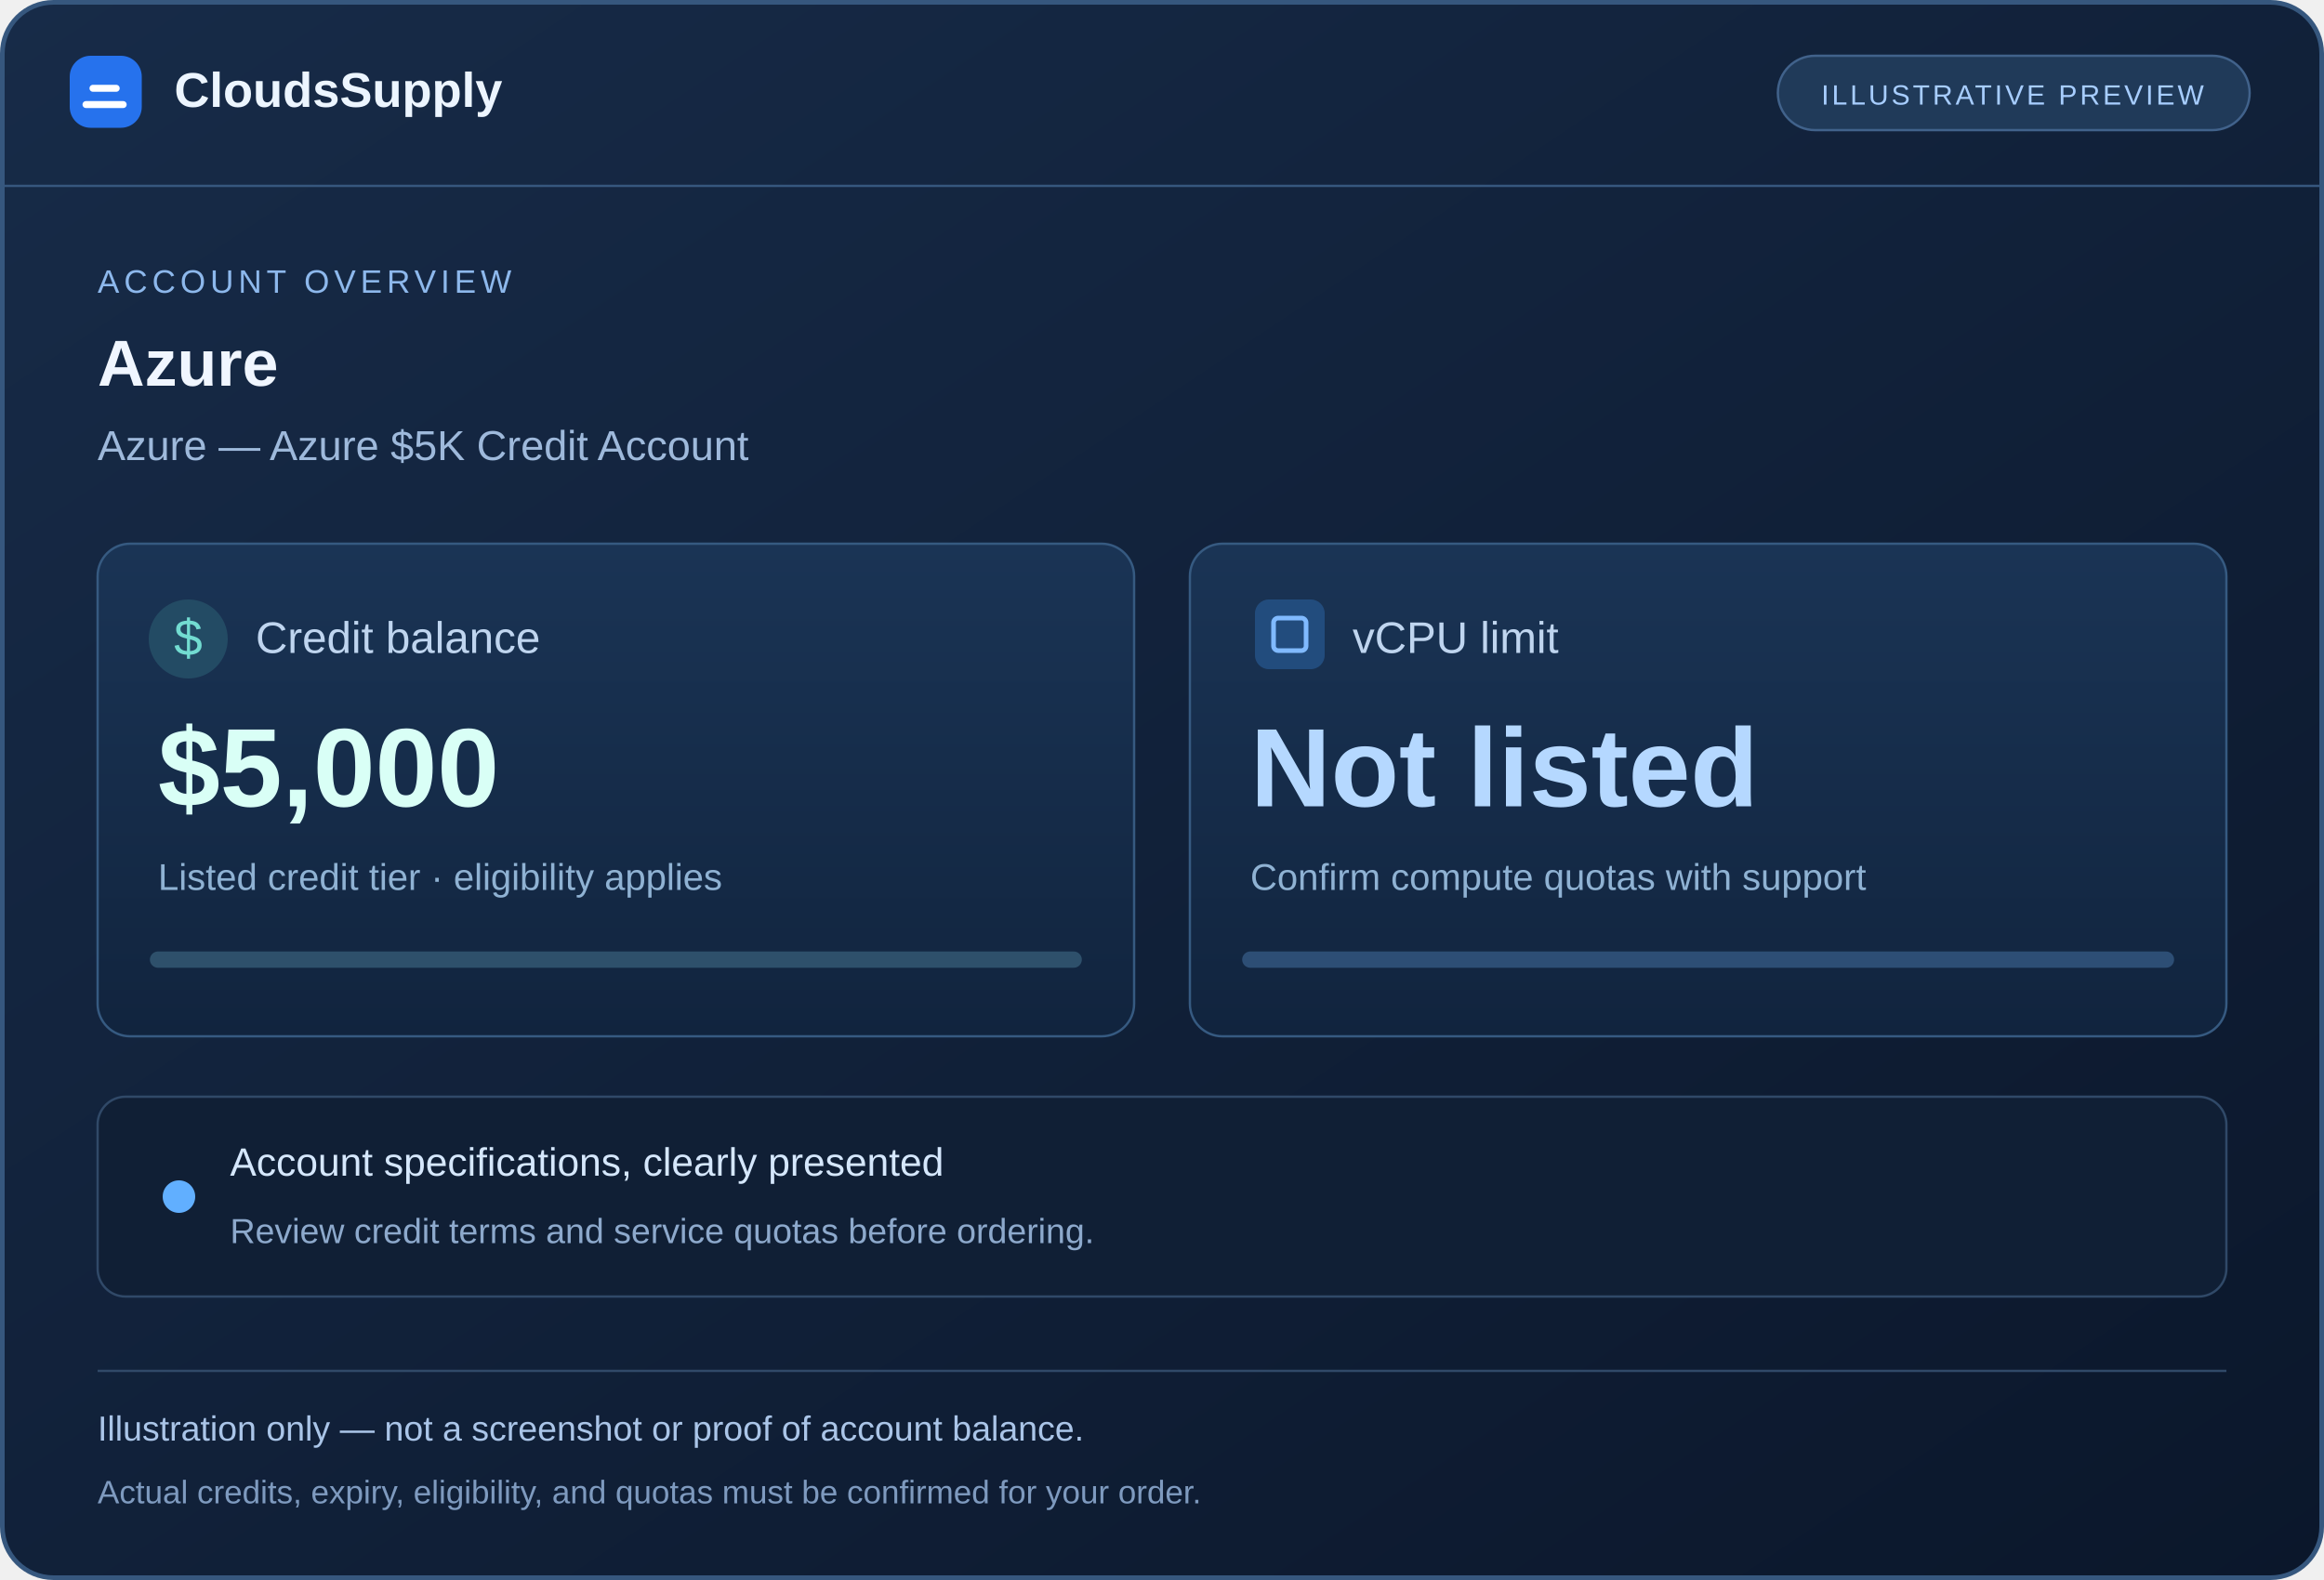
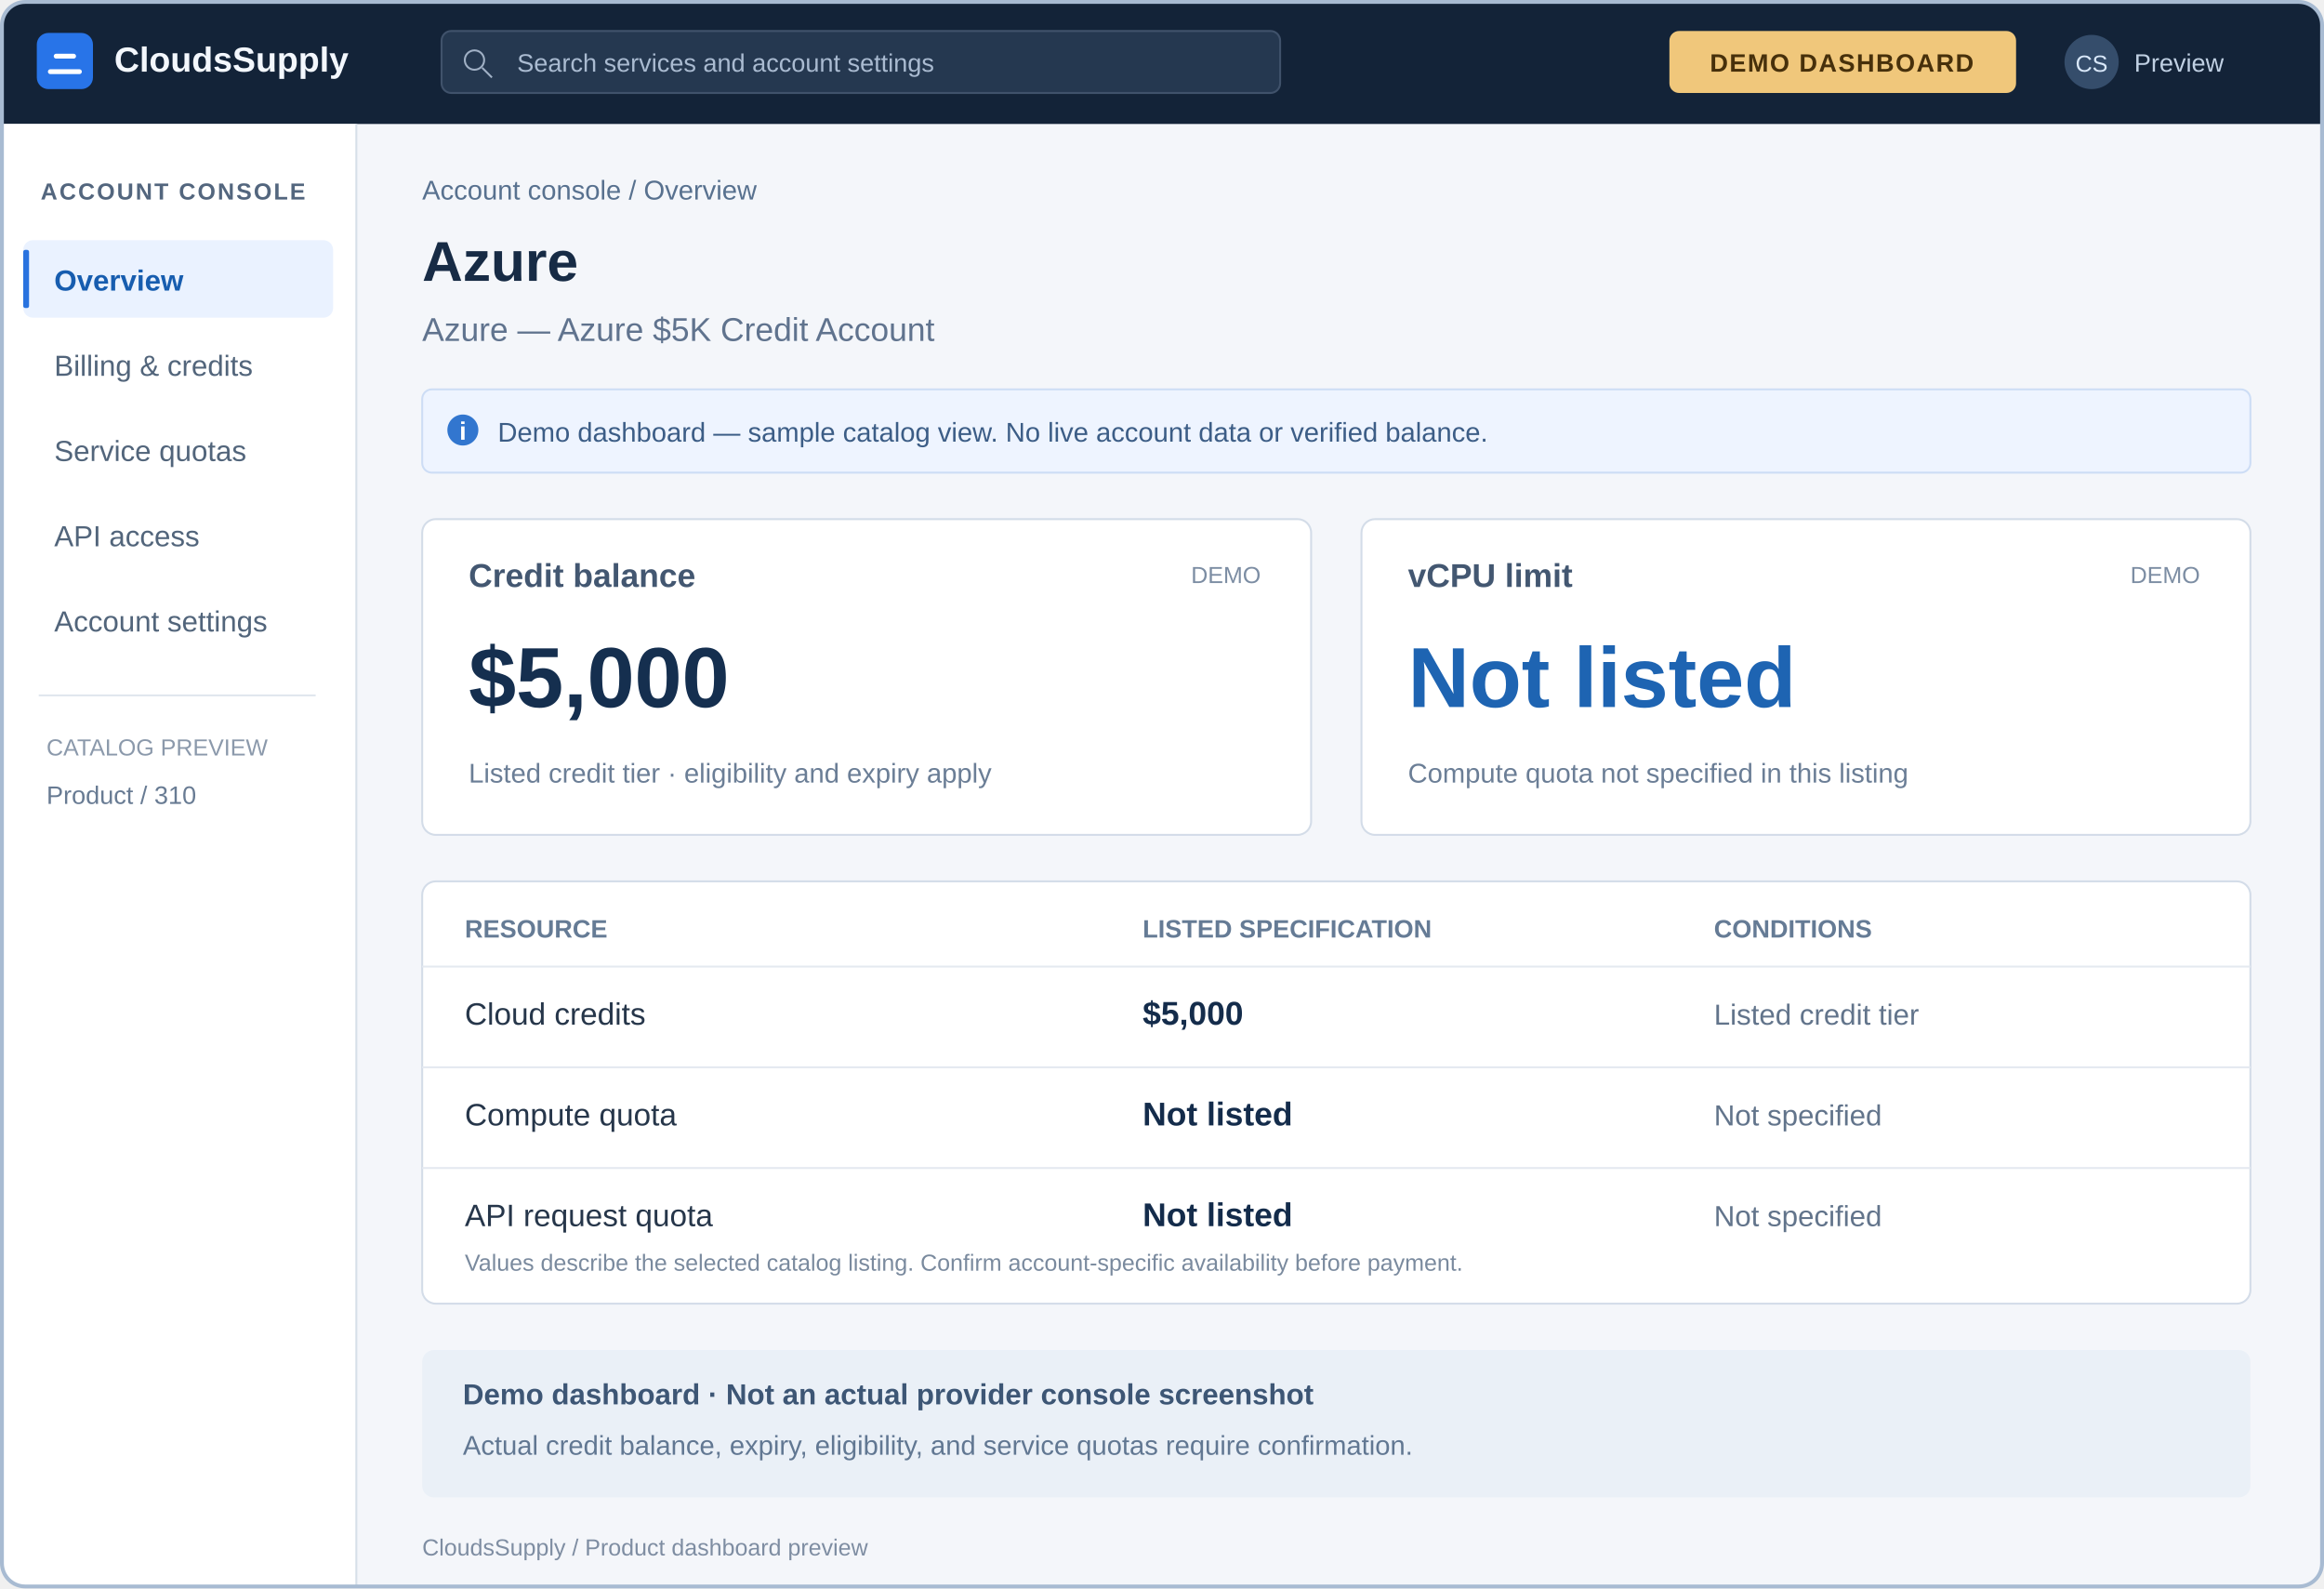
- <svg xmlns="http://www.w3.org/2000/svg" width="1000" height="680" viewBox="0 0 1000 680" role="img" aria-labelledby="title description">
+ <svg xmlns="http://www.w3.org/2000/svg" width="1200" height="820" viewBox="0 0 1200 820" role="img" aria-labelledby="title description">
  <defs>
-     <linearGradient id="bg" x2="1" y2="1">
-       <stop stop-color="#172b48" />
-       <stop offset="1" stop-color="#0b172b" />
-     </linearGradient>
-     <linearGradient id="card" x2="0" y2="1">
-       <stop stop-color="#1a3455" />
-       <stop offset="1" stop-color="#11243e" />
-     </linearGradient>
+     <clipPath id="frame">
+       <rect x="1" y="1" width="1198" height="818" rx="12" />
+     </clipPath>
  </defs>
-   <rect x="1" y="1" width="998" height="678" rx="22" fill="url(#bg)" stroke="#36577e" stroke-width="2" />
-   <path d="M1 80H999" stroke="#36577e" />
-   <rect x="30" y="24" width="31" height="31" rx="9" fill="#2672ed" />
-   <path d="M37 45h16m-13-7h10" stroke="#fff" stroke-width="3" stroke-linecap="round" />
-   <g font-family="Arial,Helvetica,sans-serif">
-     <text x="75" y="46" fill="#ecf5ff" font-size="21" font-weight="700">CloudsSupply</text>
-     <rect x="765" y="24" width="203" height="32" rx="16" fill="#203a59" stroke="#41628b" />
-     <text x="866" y="45" fill="#a7cdff" text-anchor="middle" font-size="12" letter-spacing="1.2">ILLUSTRATIVE PREVIEW</text>
-     <text x="42" y="126" fill="#8db8ec" font-size="14" letter-spacing="2">ACCOUNT OVERVIEW</text>
-     <text x="42" y="166" fill="#f0f6ff" font-size="28" font-weight="700">Azure</text>
-     <text x="42" y="198" fill="#9eb9db" font-size="18">Azure — Azure $5K Credit Account</text>
-     <rect x="42" y="234" width="446" height="212" rx="14" fill="url(#card)" stroke="#365a81" />
-     <rect x="512" y="234" width="446" height="212" rx="14" fill="url(#card)" stroke="#365a81" />
-     <circle cx="81" cy="275" r="17" fill="#234b64" />
-     <text x="81" y="282" text-anchor="middle" fill="#72dcd1" font-size="22">$</text>
-     <text x="110" y="281" fill="#bfd5ef" font-size="19">Credit balance</text>
-     <text x="68" y="347" fill="#d9fff6" font-size="48" font-weight="700">$5,000</text>
-     <text x="68" y="383" fill="#8fb2d3" font-size="16">Listed credit tier · eligibility applies</text>
-     <path d="M68 413H462" stroke="#2e506b" stroke-width="7" stroke-linecap="round" />
-     <rect x="540" y="258" width="30" height="30" rx="6" fill="#224c7d" />
-     <rect x="548" y="266" width="14" height="14" rx="2" fill="none" stroke="#80baff" stroke-width="2" />
-     <text x="582" y="281" fill="#bfd5ef" font-size="19">vCPU limit</text>
-     <text x="538" y="347" fill="#b5d8ff" font-size="48" font-weight="700">Not listed</text>
-     <text x="538" y="383" fill="#8fb2d3" font-size="16">Confirm compute quotas with support</text>
-     <path d="M538 413H932" stroke="#2d4e75" stroke-width="7" stroke-linecap="round" />
-     <rect x="42" y="472" width="916" height="86" rx="12" fill="#101f35" stroke="#304968" />
-     <circle cx="77" cy="515" r="7" fill="#61afff" />
-     <text x="99" y="506" fill="#d5e7fc" font-size="17">Account specifications, clearly presented</text>
-     <text x="99" y="535" fill="#8da9cc" font-size="15">Review credit terms and service quotas before ordering.</text>
-     <path d="M42 590H958" stroke="#304968" />
-     <text x="42" y="620" fill="#aac5e8" font-size="15">Illustration only — not a screenshot or proof of account balance.</text>
-     <text x="42" y="647" fill="#7e9abf" font-size="14">Actual credits, expiry, eligibility, and quotas must be confirmed for your order.</text>
+   <g clip-path="url(#frame)" font-family="Arial,Helvetica,sans-serif">
+     <path d="M0 0H1200V820H0Z" fill="#f4f6fa" />
+     <path d="M0 0H1200V64H0Z" fill="#132338" />
+     <rect x="19" y="17" width="29" height="29" rx="6" fill="#2874e8" />
+     <path d="M26 37h15m-12-8h9" stroke="#fff" stroke-width="2.5" stroke-linecap="round" />
+     <text x="59" y="37" fill="#f3f7fd" font-size="18" font-weight="700">CloudsSupply</text>
+     <rect x="228" y="16" width="433" height="32" rx="5" fill="#253850" stroke="#40526b" />
+     <circle cx="245" cy="31" r="5" stroke="#a0b0c5" fill="none" />
+     <path d="m249 35 5 5" stroke="#a0b0c5" />
+     <text x="267" y="37" fill="#aabbd1" font-size="13">Search services and account settings</text>
+     <rect x="862" y="16" width="179" height="32" rx="5" fill="#f0c77b" />
+     <text x="951" y="37" text-anchor="middle" fill="#47300b" font-size="13" font-weight="700" letter-spacing=".7">DEMO DASHBOARD</text>
+     <circle cx="1080" cy="32" r="14" fill="#354d6b" />
+     <text x="1080" y="37" text-anchor="middle" fill="#d9e8fa" font-size="12">CS</text>
+     <text x="1102" y="37" fill="#c0d0e3" font-size="13">Preview</text>
+     <path d="M0 64H184V820H0Z" fill="#fff" />
+     <path d="M184 64V820" stroke="#d6dfe9" />
+     <text x="21" y="103" fill="#53667e" font-size="12" font-weight="700" letter-spacing="1">ACCOUNT CONSOLE</text>
+     <rect x="12" y="124" width="160" height="40" rx="5" fill="#eaf2ff" />
+     <rect x="12" y="129" width="3" height="30" rx="1" fill="#2973df" />
+     <text x="28" y="150" fill="#175daf" font-size="15" font-weight="700">Overview</text>
+     <text x="28" y="194" fill="#52657b" font-size="15">Billing &amp; credits</text>
+     <text x="28" y="238" fill="#52657b" font-size="15">Service quotas</text>
+     <text x="28" y="282" fill="#52657b" font-size="15">API access</text>
+     <text x="28" y="326" fill="#52657b" font-size="15">Account settings</text>
+     <path d="M20 359H163" stroke="#e0e6ee" />
+     <text x="24" y="390" fill="#8b99ab" font-size="12">CATALOG PREVIEW</text>
+     <text x="24" y="415" fill="#687b93" font-size="13">Product / 310</text>
+     <text x="218" y="103" fill="#58718f" font-size="14">Account console / Overview</text>
+     <text x="218" y="145" fill="#172b45" font-size="29" font-weight="700">Azure</text>
+     <text x="218" y="176" fill="#60738e" font-size="17">Azure — Azure $5K Credit Account</text>
+     <rect x="218" y="201" width="944" height="43" rx="5" fill="#eef4ff" stroke="#cdddf5" />
+     <circle cx="239" cy="222" r="8" fill="#3276cf" />
+     <text x="239" y="227" text-anchor="middle" fill="white" font-size="13" font-weight="700">i</text>
+     <text x="257" y="228" fill="#3c5d86" font-size="14">Demo dashboard — sample catalog view. No live account data or verified balance.</text>
+     <rect x="218" y="268" width="459" height="163" rx="7" fill="#fff" stroke="#d3dce8" />
+     <rect x="703" y="268" width="459" height="163" rx="7" fill="#fff" stroke="#d3dce8" />
+     <text x="242" y="303" fill="#435771" font-size="17" font-weight="600">Credit balance</text>
+     <text x="651" y="301" fill="#7c8da3" text-anchor="end" font-size="12">DEMO</text>
+     <text x="242" y="365" fill="#152f4f" font-size="44" font-weight="700">$5,000</text>
+     <text x="242" y="404" fill="#6b7e96" font-size="14">Listed credit tier · eligibility and expiry apply</text>
+     <text x="727" y="303" fill="#435771" font-size="17" font-weight="600">vCPU limit</text>
+     <text x="1136" y="301" fill="#7c8da3" text-anchor="end" font-size="12">DEMO</text>
+     <text x="727" y="365" fill="#1e64b2" font-size="44" font-weight="700">Not listed</text>
+     <text x="727" y="404" fill="#6b7e96" font-size="14">Compute quota not specified in this listing</text>
+     <rect x="218" y="455" width="944" height="218" rx="7" fill="#fff" stroke="#d3dce8" />
+     <text x="240" y="484" fill="#657b95" font-size="13" font-weight="700">RESOURCE</text>
+     <text x="590" y="484" fill="#657b95" font-size="13" font-weight="700">LISTED SPECIFICATION</text>
+     <text x="885" y="484" fill="#657b95" font-size="13" font-weight="700">CONDITIONS</text>
+     <path d="M218 499H1162" stroke="#e4e9f0" />
+     <text x="240" y="529" fill="#26364a" font-size="16">Cloud credits</text>
+     <text x="590" y="529" fill="#142c4b" font-size="17" font-weight="600">$5,000</text>
+     <text x="885" y="529" fill="#62748b" font-size="15">Listed credit tier</text>
+     <path d="M218 551H1162" stroke="#e4e9f0" />
+     <text x="240" y="581" fill="#26364a" font-size="16">Compute quota</text>
+     <text x="590" y="581" fill="#142c4b" font-size="17" font-weight="600">Not listed</text>
+     <text x="885" y="581" fill="#62748b" font-size="15">Not specified</text>
+     <path d="M218 603H1162" stroke="#e4e9f0" />
+     <text x="240" y="633" fill="#26364a" font-size="16">API request quota</text>
+     <text x="590" y="633" fill="#142c4b" font-size="17" font-weight="600">Not listed</text>
+     <text x="885" y="633" fill="#62748b" font-size="15">Not specified</text>
+     <text x="240" y="656" fill="#7a8a9e" font-size="12">Values describe the selected catalog listing. Confirm account-specific availability before payment.</text>
+     <rect x="218" y="697" width="944" height="76" rx="6" fill="#eaf0f7" />
+     <text x="239" y="725" fill="#3d5675" font-size="15" font-weight="700">Demo dashboard · Not an actual provider console screenshot</text>
+     <text x="239" y="751" fill="#617792" font-size="14">Actual credit balance, expiry, eligibility, and service quotas require confirmation.</text>
+     <text x="218" y="803" fill="#7e8da2" font-size="12">CloudsSupply / Product dashboard preview</text>
  </g>
+   <rect x="1" y="1" width="1198" height="818" rx="12" fill="none" stroke="#a8bbd2" stroke-width="2" />
</svg>
